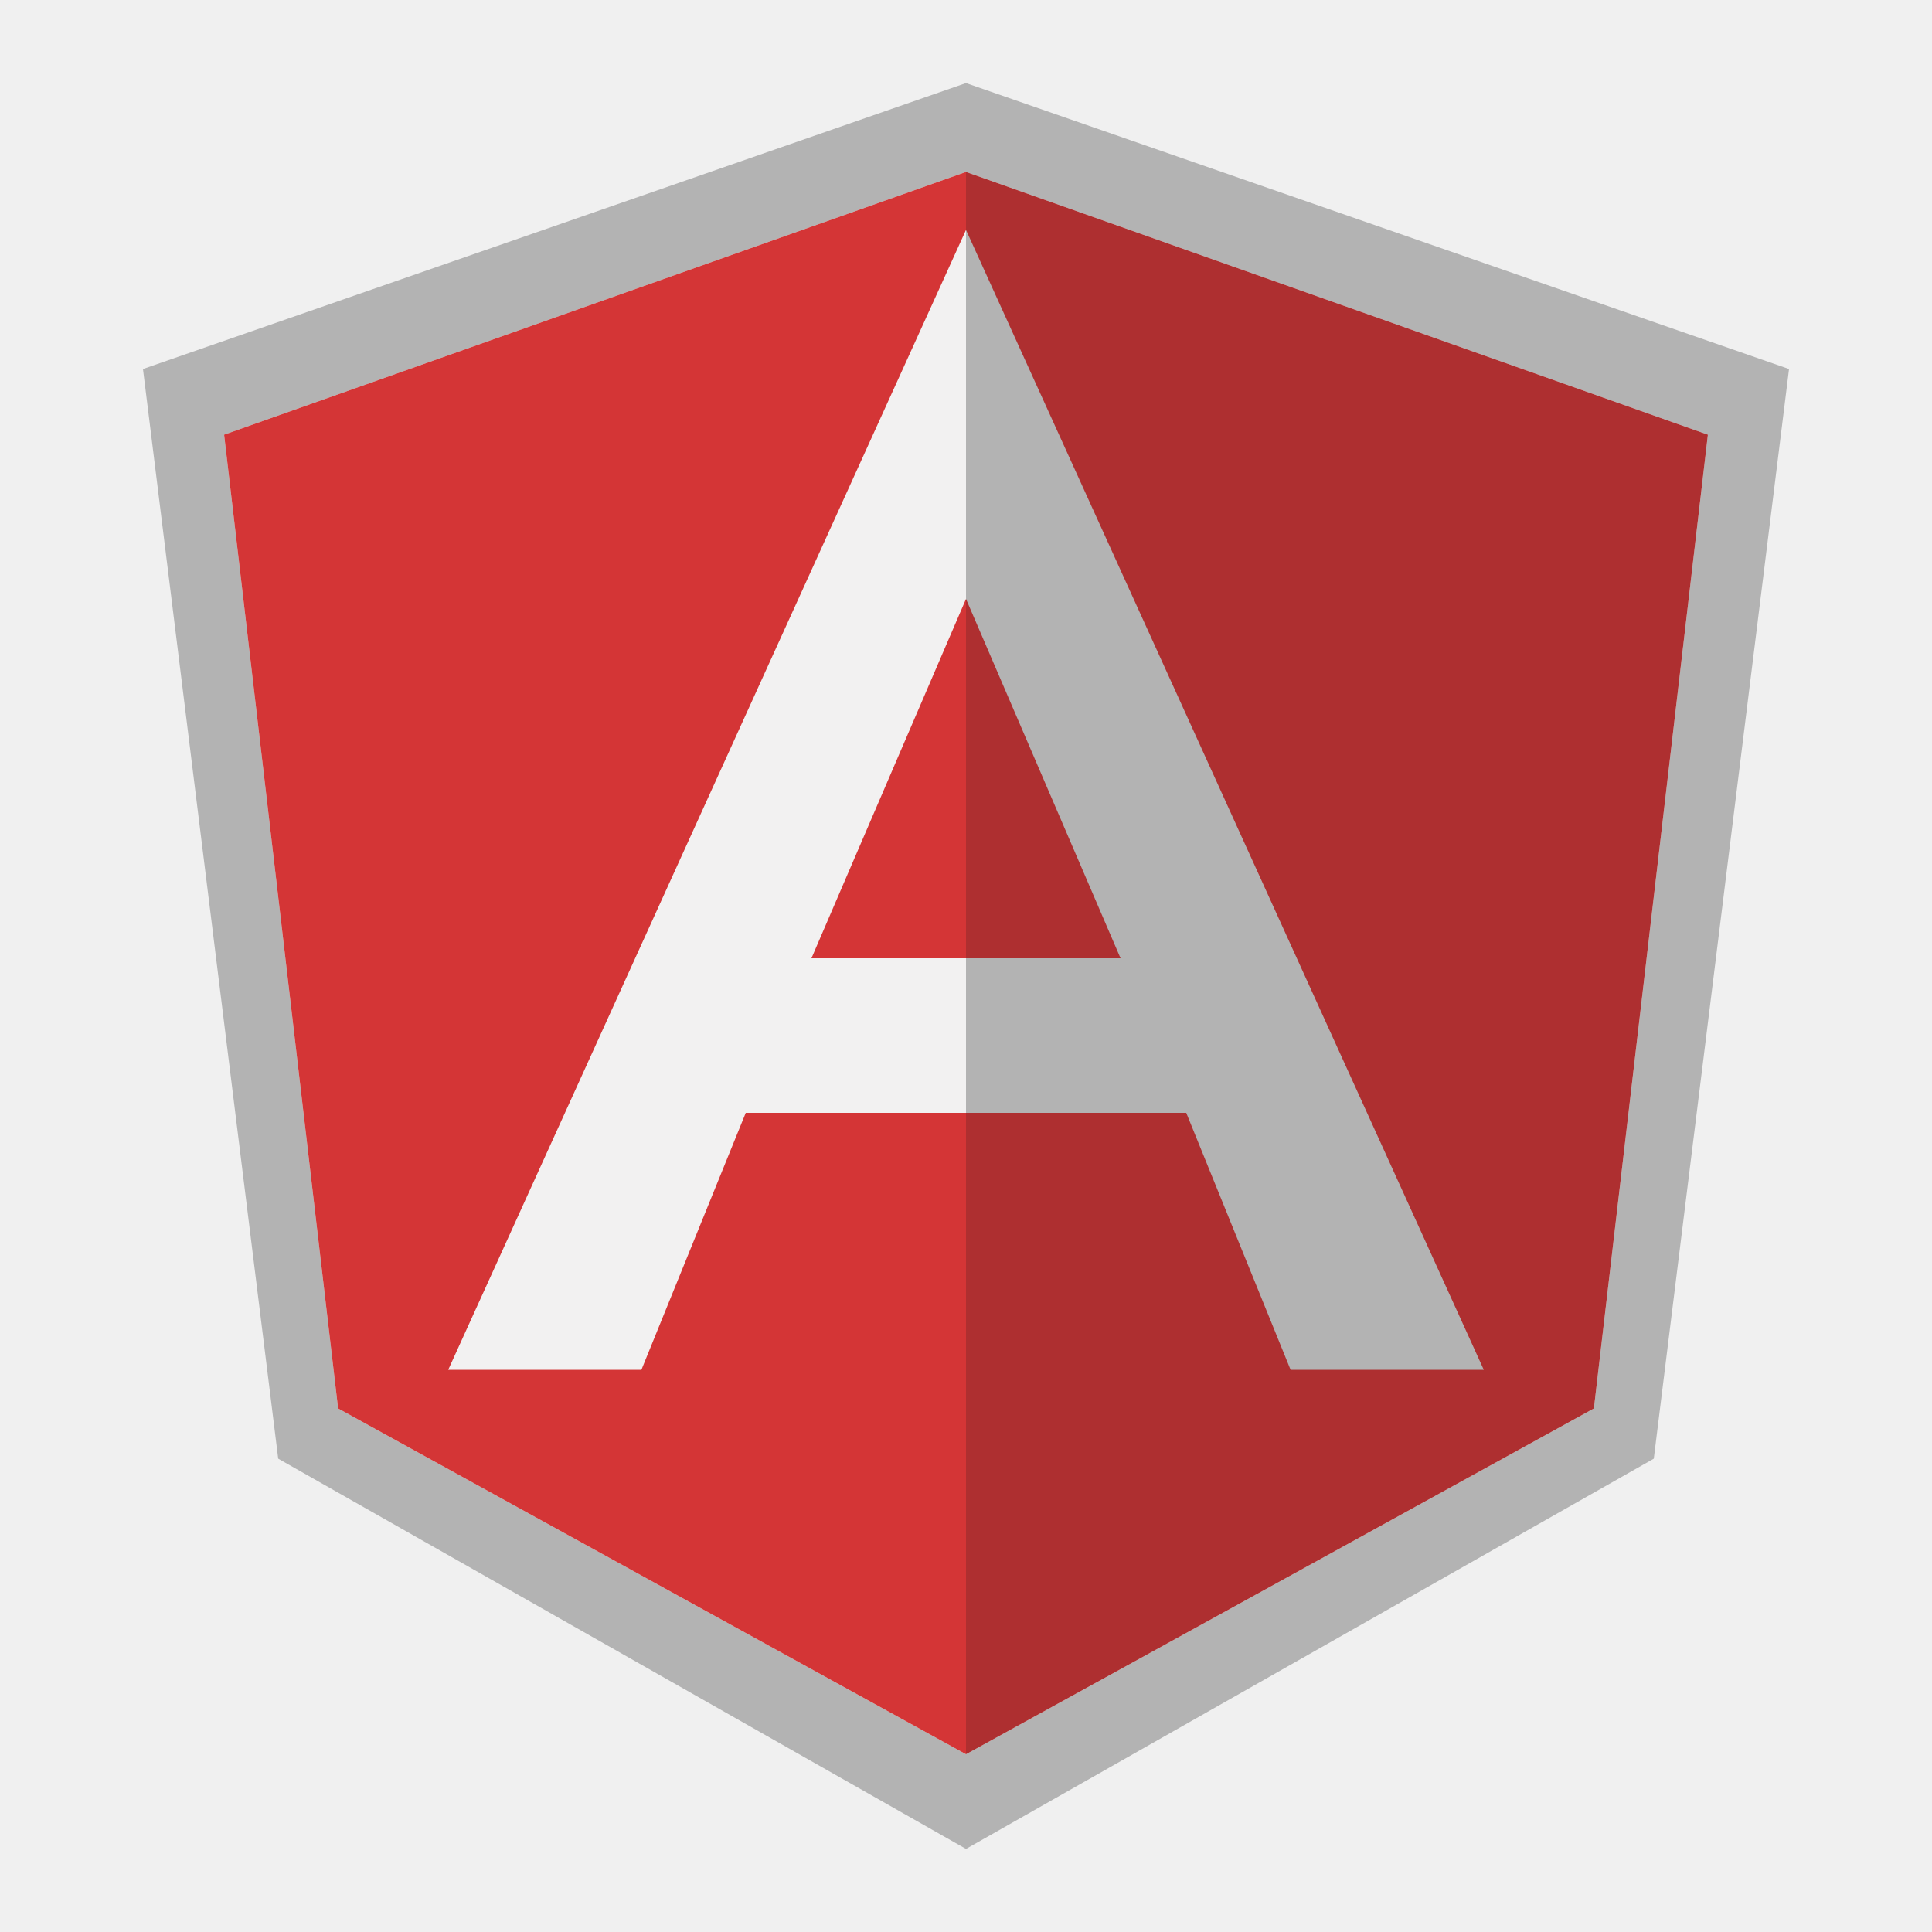
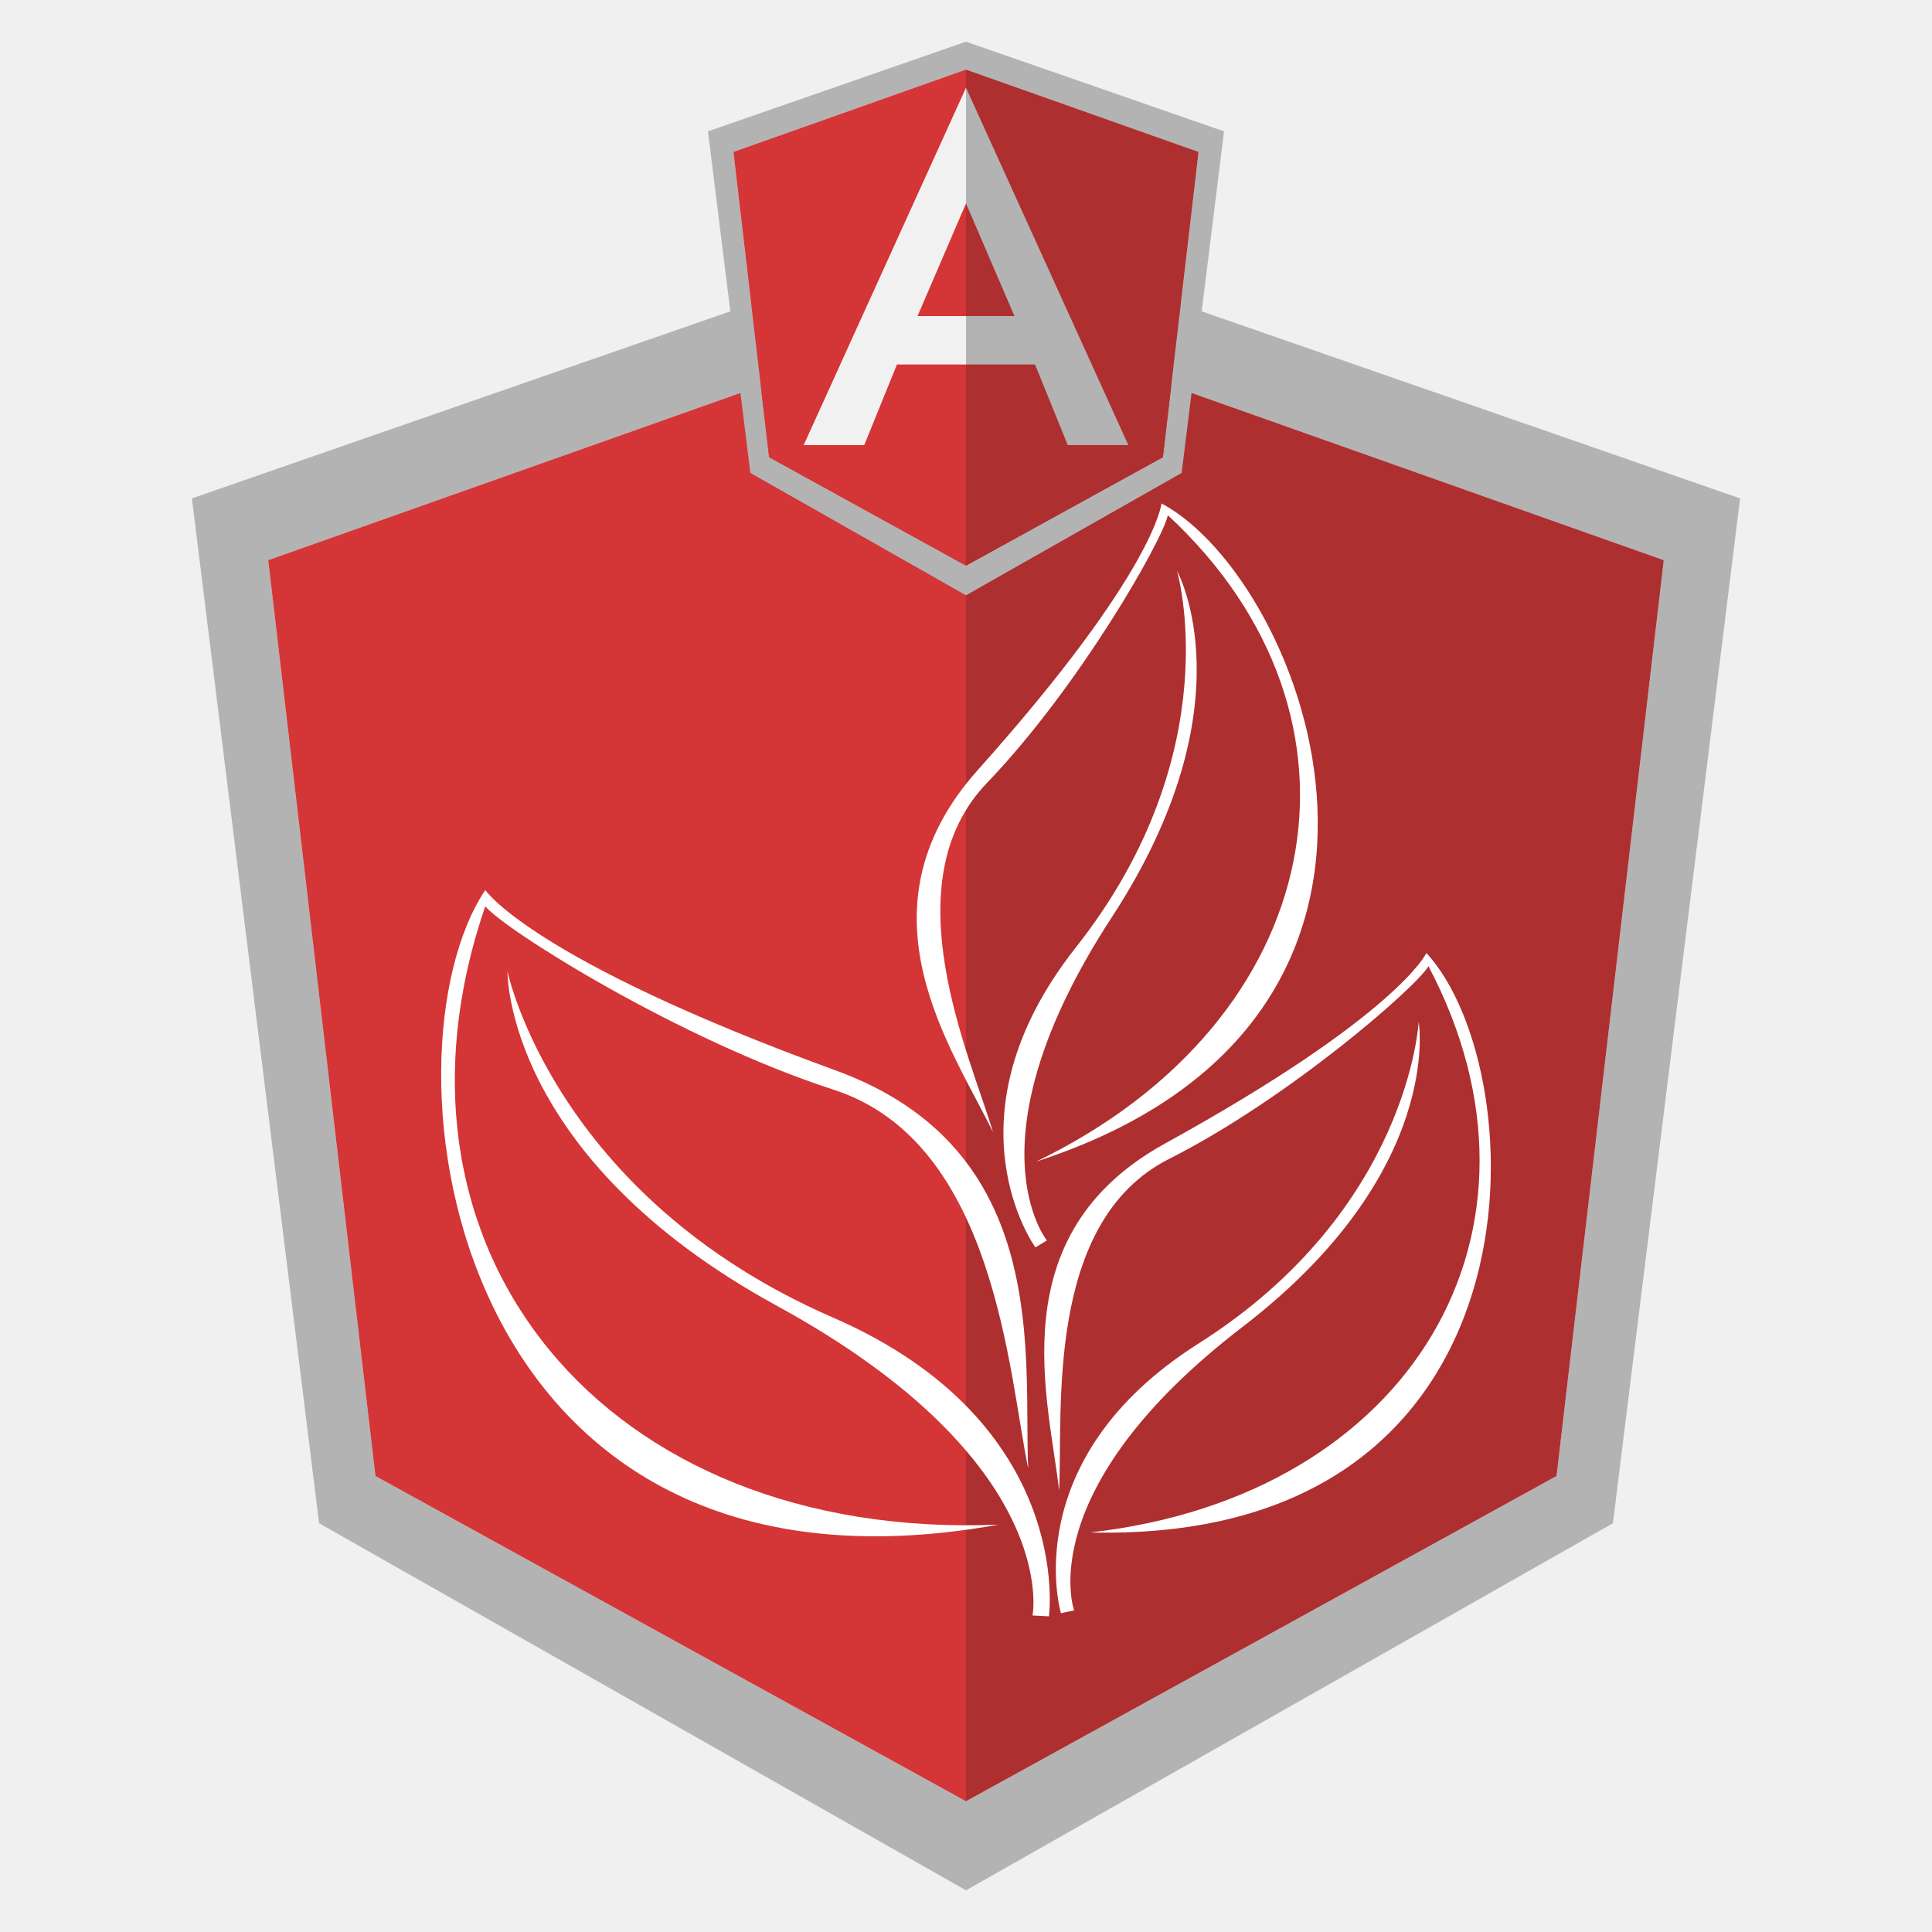
<svg xmlns="http://www.w3.org/2000/svg" width="500" height="500" id="svg2" version="1.1">
  <defs id="defs4" />
  <g id="layer4" style="display:inline">
-     <g id="g5171">
-       <g id="g5159">
-         <path style="fill:#b3b3b3;fill-opacity:1;stroke:none;display:inline" d="m 250,21.5 -213,74 35,282 178,101 L 250,454 87.5,364.5 58,112.5 250,44.5 z" id="path3193" />
-         <path id="path4016" d="m 250,21.5 213,74 -35,282 -178,101 0,-24.5 162.5,-89.5 29.5,-252 -192,-68 z" style="fill:#b3b3b3;fill-opacity:1;stroke:none;display:inline" />
+     <g id="g5388" transform="matrix(0.9405448,0,0,0.9405448,14.86381,39.16121)">
+       <g id="g5368">
+         <g id="g5199">
+           <g id="g5201">
+             <path id="path5203" d="m 250,21.5 -213,74 35,282 178,101 L 250,454 87.5,364.5 58,112.5 250,44.5 z" style="fill:#b3b3b3;fill-opacity:1;stroke:none;display:inline" />
+             <path style="fill:#b3b3b3;fill-opacity:1;stroke:none;display:inline" d="m 250,21.5 213,74 -35,282 -178,101 0,-24.5 162.5,-89.5 29.5,-252 -192,-68 z" id="path5205" />
+           </g>
+           <g id="g5207">
+             <path id="path5209" d="m 250,44.5 -192,68 29.5,252 L 250,454 z" style="fill:#d43536;fill-opacity:1;stroke:none;display:inline" />
+             <path style="fill:#ae2f30;fill-opacity:1;stroke:none;display:inline" d="m 250,44.5 192,68 -29.5,252 L 250,454 z" id="path5211" />
+           </g>
+         </g>
+         <g id="g5213" transform="matrix(0.3333333,0,0,0.3333333,166.6667,-37.33333)">
+           <g id="g5191">
+             <g id="g5159">
+               <path id="path3193" d="m 250,21.5 -213,74 35,282 178,101 L 250,454 87.5,364.5 58,112.5 250,44.5 z" style="fill:#b3b3b3;fill-opacity:1;stroke:none;display:inline" />
+               <path style="fill:#b3b3b3;fill-opacity:1;stroke:none;display:inline" d="m 250,21.5 213,74 -35,282 -178,101 0,-24.5 162.5,-89.5 29.5,-252 -192,-68 z" id="path4016" />
+             </g>
+             <g id="g5163">
+               <path id="path4009" d="m 250,44.5 -192,68 29.5,252 L 250,454 z" style="fill:#d43536;fill-opacity:1;stroke:none;display:inline" />
+               <path style="fill:#ae2f30;fill-opacity:1;stroke:none;display:inline" d="m 250,44.5 192,68 -29.5,252 L 250,454 z" id="path4020" />
+             </g>
+           </g>
+           <g id="g5167">
+             <path id="path4024" d="m 250,59.5 134,295 -50,0 -27,-66.5 -57,0 0,-40 40,0 -40,-93 z" style="fill:#b3b3b3;fill-opacity:1;stroke:none;display:inline" />
+             <path style="fill:#f2f1f1;fill-opacity:1;stroke:none" d="m 250,59.5 -134,295 50,0 27,-66.5 57,0 0,-40 -40,0 40,-93 z" id="path4012" />
+           </g>
+         </g>
      </g>
-       <g id="g5163">
-         <path style="fill:#d43536;fill-opacity:1;stroke:none;display:inline" d="m 250,44.5 -192,68 29.5,252 L 250,454 z" id="path4009" />
-         <path id="path4020" d="m 250,44.5 192,68 -29.5,252 L 250,454 z" style="fill:#ae2f30;fill-opacity:1;stroke:none;display:inline" />
-       </g>
-       <g id="g5167">
-         <path id="path4024" d="m 250,59.5 134,295 -50,0 -27,-66.5 -57,0 0,-40 40,0 -40,-93 z" style="fill:#b3b3b3;fill-opacity:1;stroke:none;display:inline" />
-         <path style="fill:#f2f1f1;fill-opacity:1;stroke:none" d="m 250,59.5 -134,295 50,0 27,-66.5 57,0 0,-40 -40,0 40,-93 z" id="path4012" />
+       <g transform="translate(18.81967,3.245748)" id="g5357">
+         <g id="g5341" transform="translate(-29.30653,6.512563)">
+           <path id="path5337" d="m 134.322,215.889 c 0,0 12.887,61.898 89.548,95.246 66.664,28.999 59.477,82.281 59.427,82.221 l -4.498,-0.238 c 0,0 8.275,-42.233 -70.397,-85.239 -74.927,-40.959 -74.08,-91.99 -74.08,-91.99 z" style="fill:#ffffff;fill-opacity:1;stroke:none" />
+           <path id="path5339" d="M 277.598,352.653 C 276.247,322.135 284.316,264.872 224.683,243.161 140.834,212.633 128.216,193.503 128.216,193.503 97.934,238.693 117.015,395.639 269.457,368.121 160.861,372.642 95.724,292.433 128.216,197.98 c 5.233,6.393 53.333,36.699 95.857,50.472 44.564,14.434 48.146,78.303 53.525,104.201 z" style="fill:#ffffff;fill-opacity:1;stroke:none" />
+         </g>
+         <g transform="matrix(-0.8110171,0.1261793,0.1261793,0.8110171,437.4367,44.2348)" id="g5345">
+           <path style="fill:#ffffff;fill-opacity:1;stroke:none" d="m 134.322,215.889 c 0,0 12.887,61.898 89.548,95.246 66.664,28.999 59.477,82.281 59.427,82.221 l -4.498,-0.238 c 0,0 8.275,-42.233 -70.397,-85.239 -74.927,-40.959 -74.08,-91.99 -74.08,-91.99 z" id="path5347" />
+           <path style="fill:#ffffff;fill-opacity:1;stroke:none" d="M 277.598,352.653 C 276.247,322.135 284.316,264.872 224.683,243.161 140.834,212.633 128.216,193.503 128.216,193.503 97.934,238.693 117.015,395.639 269.457,368.121 160.861,372.642 95.724,292.433 128.216,197.98 c 5.233,6.393 53.333,36.699 95.857,50.472 44.564,14.434 48.146,78.303 53.525,104.201 z" id="path5349" />
+         </g>
+         <g id="g5351" transform="matrix(-0.723397,0.3877714,0.3877714,0.723397,302.6905,-96.05856)">
+           <path id="path5353" d="m 134.322,215.889 c 0,0 12.887,61.898 89.548,95.246 66.664,28.999 59.477,82.281 59.427,82.221 l -4.498,-0.238 c 0,0 8.275,-42.233 -70.397,-85.239 -74.927,-40.959 -74.08,-91.99 -74.08,-91.99 z" style="fill:#ffffff;fill-opacity:1;stroke:none" />
+           <path id="path5355" d="M 277.598,352.653 C 276.247,322.135 284.316,264.872 224.683,243.161 140.834,212.633 128.216,193.503 128.216,193.503 97.934,238.693 117.015,395.639 269.457,368.121 160.861,372.642 95.724,292.433 128.216,197.98 c 5.233,6.393 53.333,36.699 95.857,50.472 44.564,14.434 48.146,78.303 53.525,104.201 z" style="fill:#ffffff;fill-opacity:1;stroke:none" />
+         </g>
      </g>
    </g>
  </g>
</svg>
